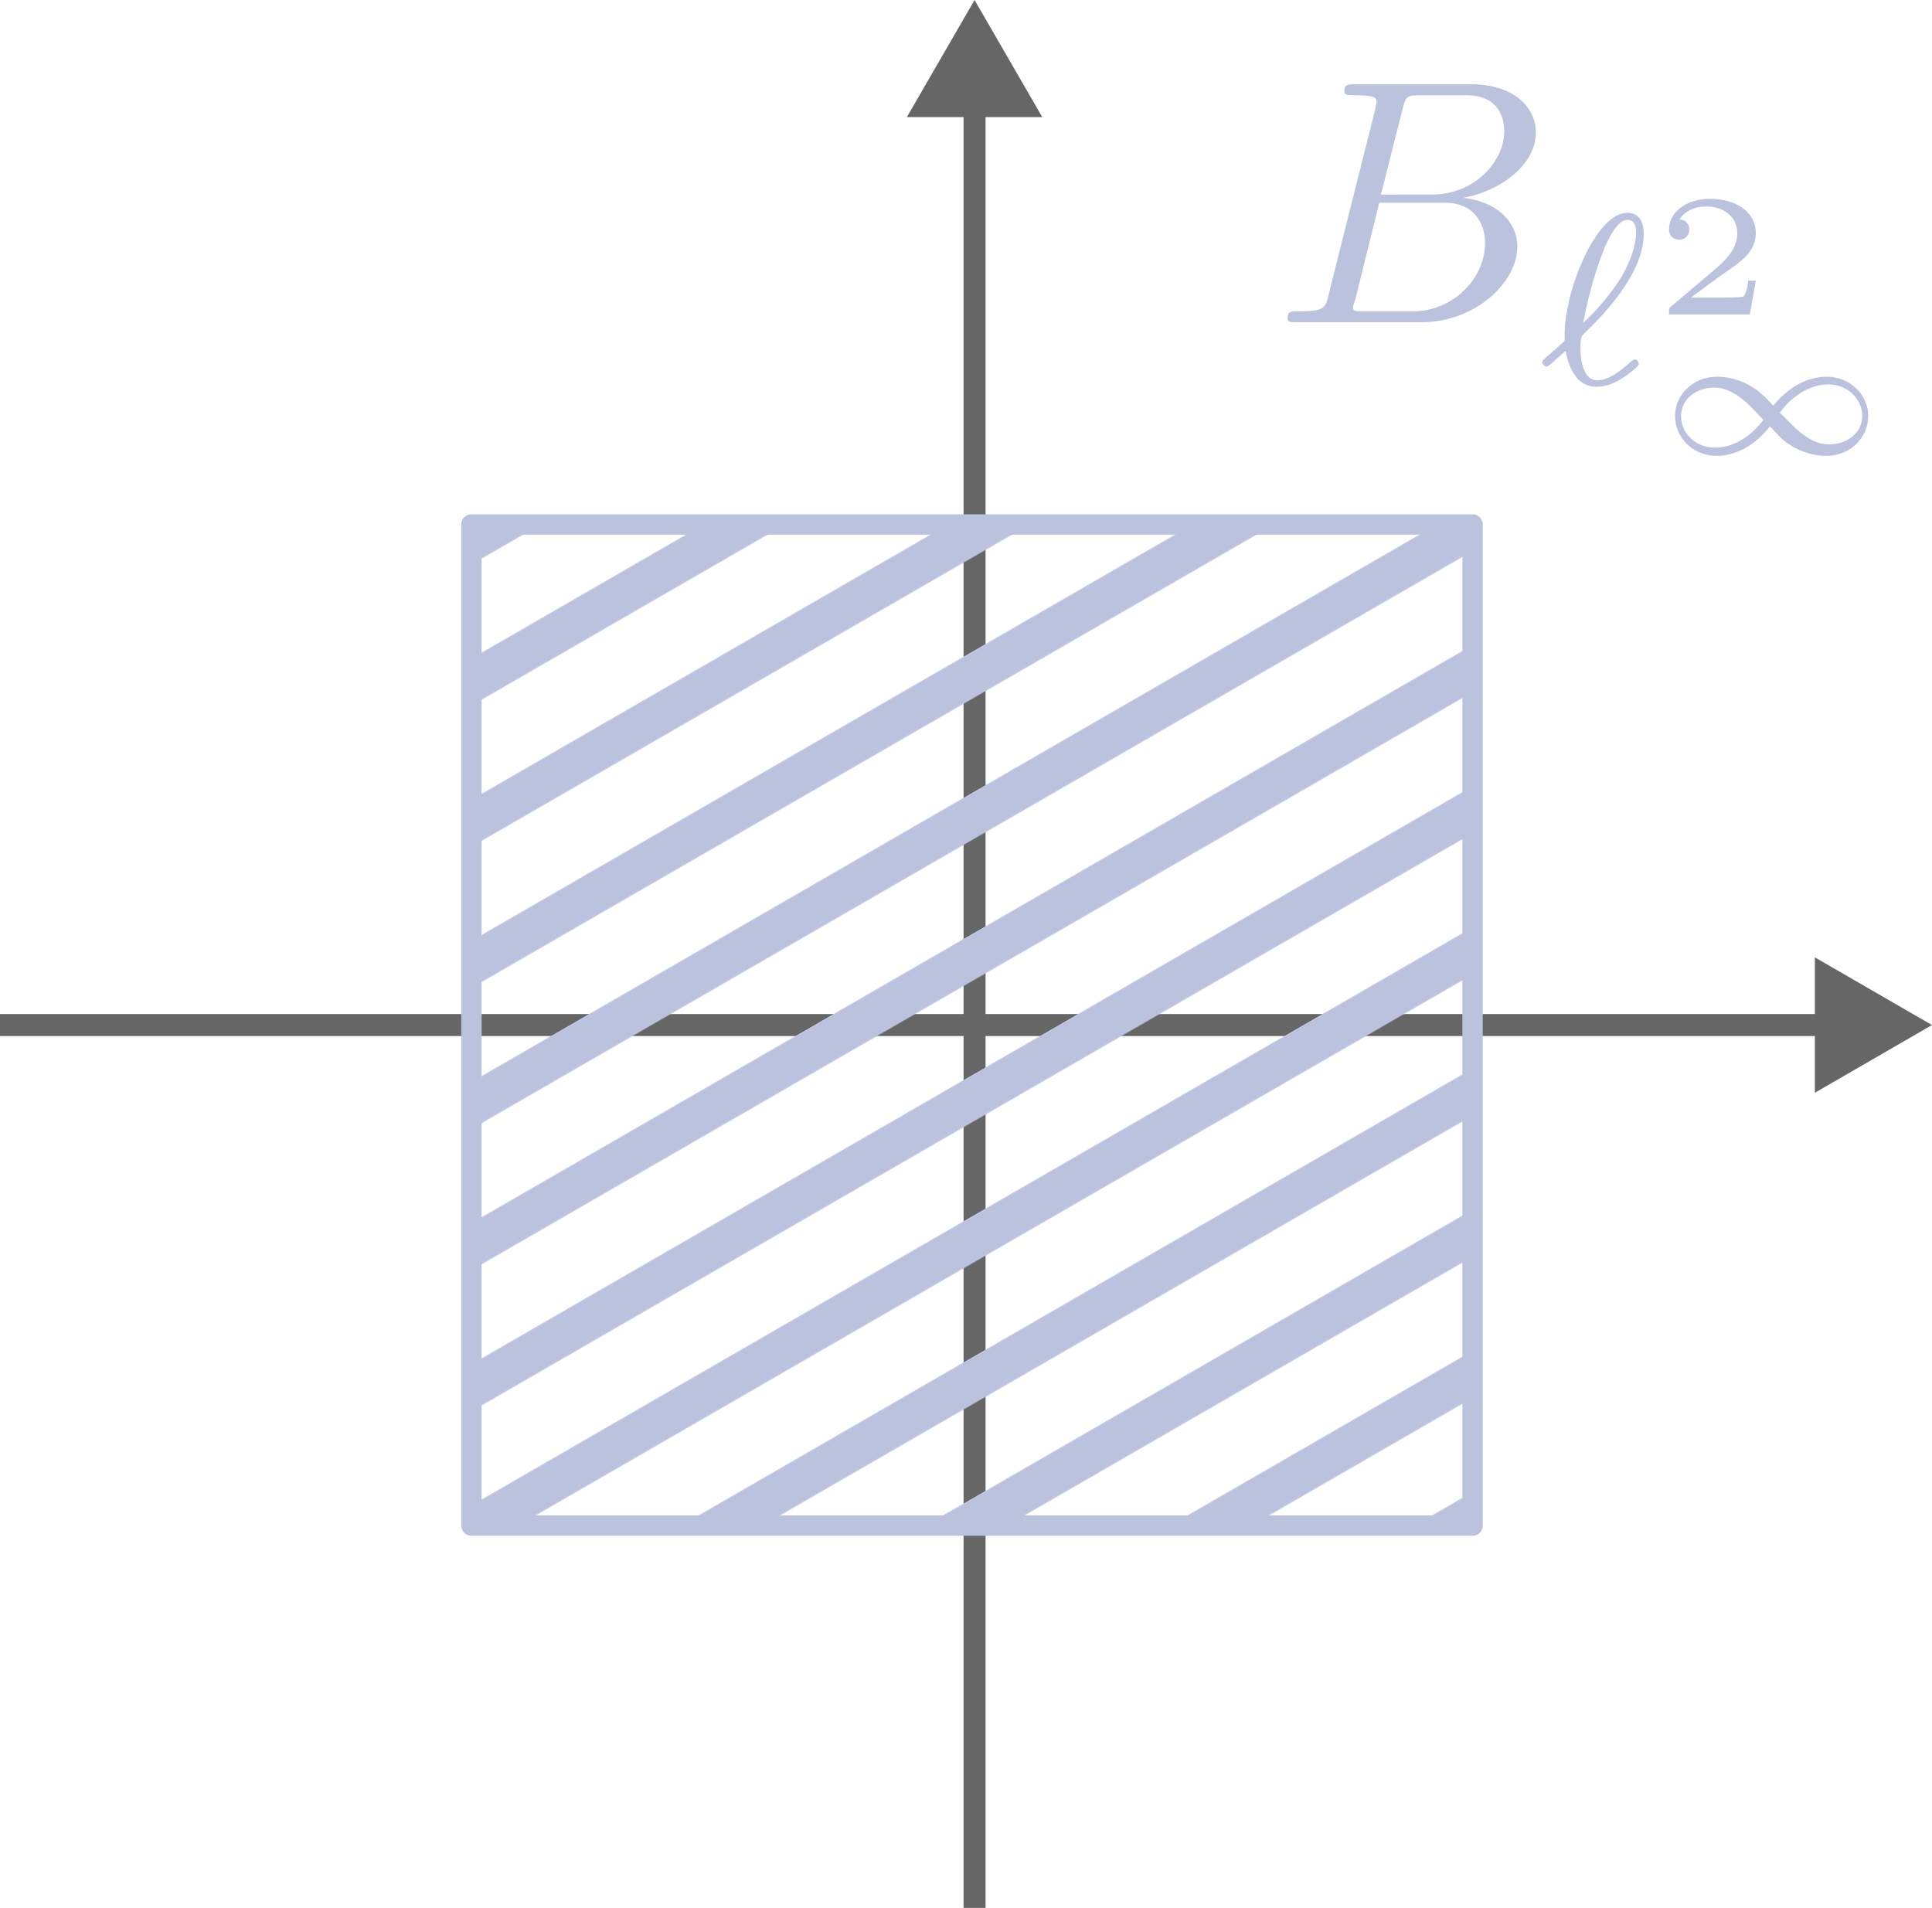
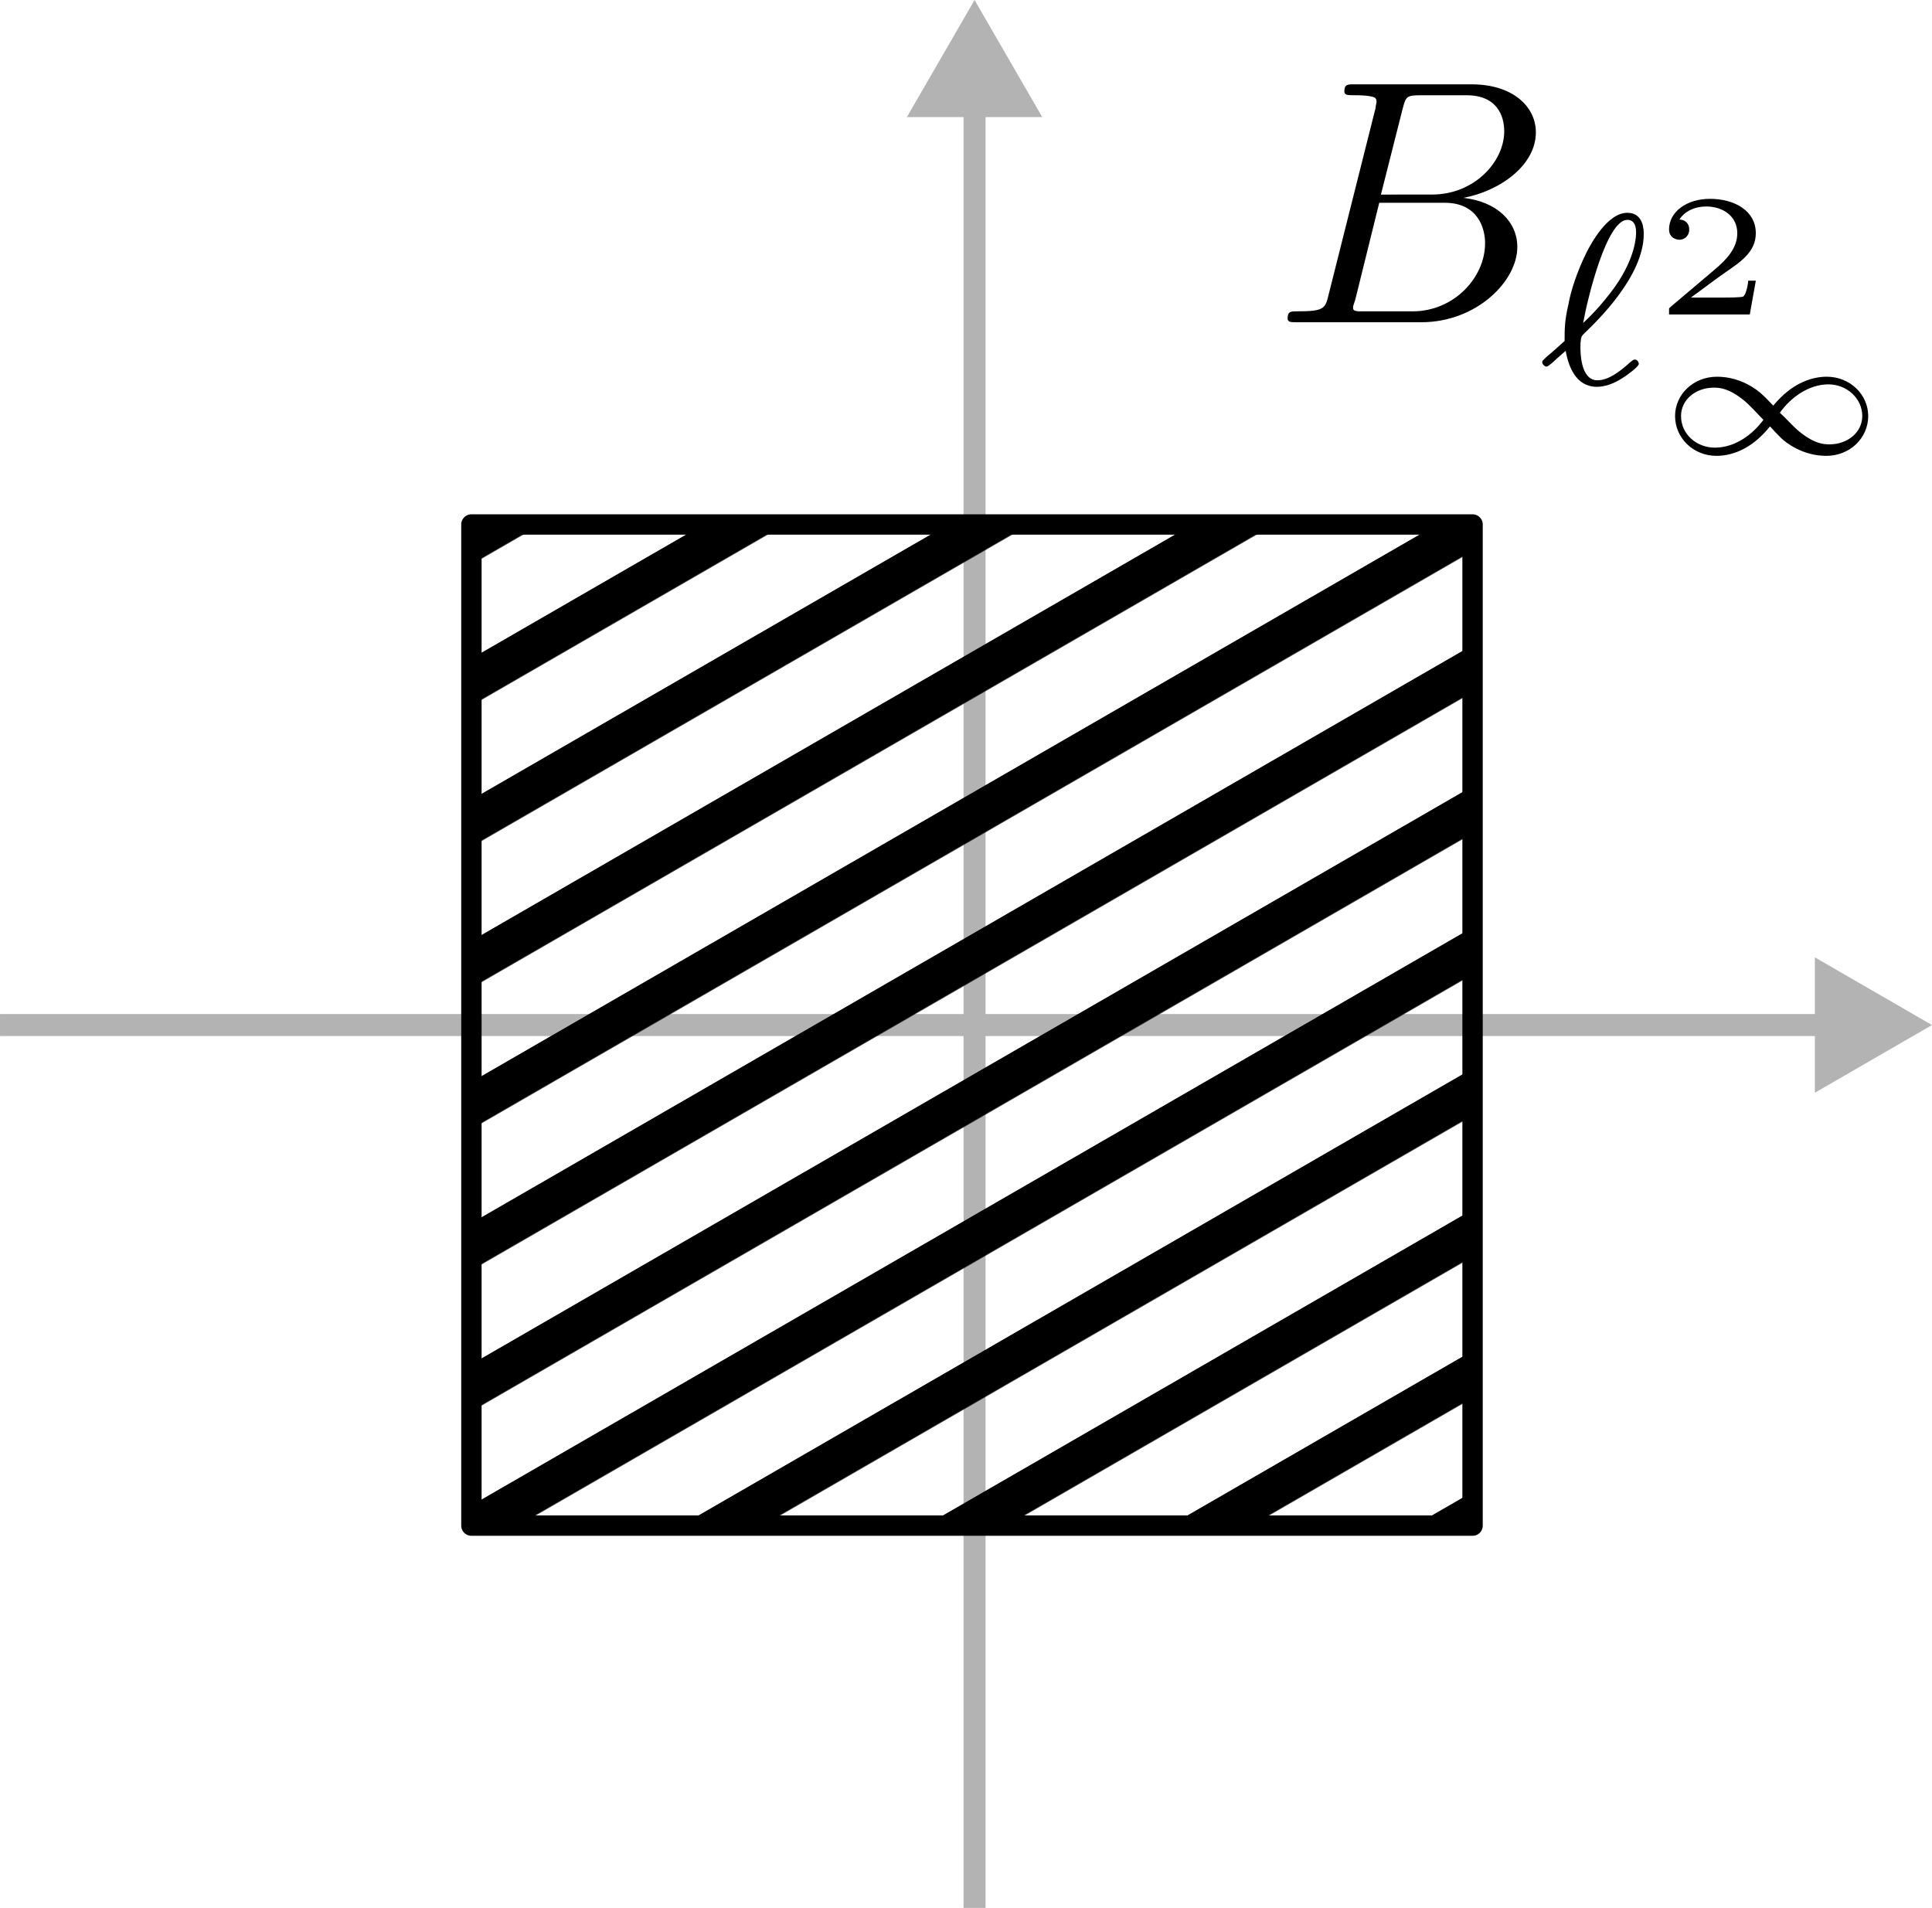
<svg xmlns="http://www.w3.org/2000/svg" xmlns:xlink="http://www.w3.org/1999/xlink" width="87.828mm" height="86.734mm" viewBox="0 0 87.828 86.734" version="1.1" id="svg1">
  <defs id="defs1">
    <pattern xlink:href="#Strips1_2" preserveAspectRatio="xMidYMid" id="pattern11" patternTransform="matrix(0.9261267,1.604099,-1.604099,0.9261267,6.759536,6.10506)" x="0" y="0" />
-     <pattern patternUnits="userSpaceOnUse" width="3" height="1" patternTransform="translate(0,0) scale(2,2)" preserveAspectRatio="xMidYMid" id="Strips1_2" style="fill:#bac2de">
+     <pattern patternUnits="userSpaceOnUse" width="3" height="1" patternTransform="translate(0,0) scale(2,2)" preserveAspectRatio="xMidYMid" id="Strips1_2" style="fill:#000000">
      <rect style="stroke:none" x="0" y="-0.5" width="1" height="2" id="rect146" />
    </pattern>
    <marker style="overflow:visible" id="Triangle" refX="0" refY="0" orient="auto-start-reverse" markerWidth="1" markerHeight="1" viewBox="0 0 1 1" preserveAspectRatio="xMidYMid">
      <path transform="scale(0.5)" style="fill:context-stroke;fill-rule:evenodd;stroke:context-stroke;stroke-width:1pt" d="M 5.77,0 -2.88,5 V -5 Z" id="path135" />
    </marker>
    <g id="g3">
      <g id="glyph-0-0">
        <path d="M 1.594,-0.781 C 1.5,-0.391 1.469,-0.312 0.688,-0.312 c -0.172,0 -0.266,0 -0.266,0.203 C 0.422,0 0.516,0 0.688,0 H 4.25 C 5.828,0 7,-1.172 7,-2.156 7,-2.875 6.422,-3.453 5.453,-3.562 6.484,-3.75 7.531,-4.484 7.531,-5.438 c 0,-0.734 -0.656,-1.375 -1.844,-1.375 H 2.328 c -0.188,0 -0.281,0 -0.281,0.203 0,0.109 0.094,0.109 0.281,0.109 0.016,0 0.203,0 0.375,0.016 0.172,0.031 0.266,0.031 0.266,0.172 0,0.031 -0.016,0.062 -0.031,0.188 z m 1.5,-2.875 0.625,-2.469 C 3.812,-6.469 3.828,-6.5 4.25,-6.5 h 1.297 c 0.875,0 1.078,0.594 1.078,1.031 0,0.875 -0.859,1.812 -2.062,1.812 z m -0.438,3.344 c -0.141,0 -0.156,0 -0.219,0 -0.109,-0.016 -0.141,-0.031 -0.141,-0.109 0,-0.031 0,-0.047 0.062,-0.219 l 0.688,-2.781 h 1.875 c 0.953,0 1.156,0.734 1.156,1.156 C 6.078,-1.281 5.188,-0.312 4,-0.312 Z m 0,0" id="path1-8" />
      </g>
      <g id="glyph-1-0">
        <path d="M 0.828,-0.953 C 0.906,-0.5 1.125,0.078 1.719,0.078 1.938,0.078 2.188,0 2.453,-0.172 2.562,-0.234 2.922,-0.5 2.922,-0.578 c 0,-0.047 -0.047,-0.125 -0.109,-0.125 -0.031,0 -0.047,0 -0.156,0.094 -0.297,0.266 -0.609,0.5 -0.922,0.5 C 1.25,-0.109 1.25,-0.922 1.25,-1.062 c 0,-0.094 0,-0.094 0.016,-0.234 0.016,-0.062 0.016,-0.078 0.094,-0.156 0.375,-0.359 1.703,-1.641 1.703,-2.844 0,-0.109 0,-0.609 -0.469,-0.609 C 2.016,-4.906 1.547,-4 1.438,-3.797 1.141,-3.203 0.969,-2.641 0.906,-2.281 0.797,-1.812 0.797,-1.578 0.797,-1.234 0.75,-1.188 0.344,-0.828 0.281,-0.781 c -0.109,0.109 -0.125,0.109 -0.125,0.156 0,0.047 0.062,0.125 0.125,0.125 0.047,0 0.234,-0.172 0.281,-0.219 z m 0.5,-0.797 C 1.453,-2.453 2,-4.703 2.594,-4.703 c 0.156,0 0.25,0.109 0.25,0.359 0,0.078 0,0.703 -0.609,1.562 C 1.875,-2.281 1.5,-1.906 1.328,-1.75 Z m 0,0" id="path2-5" />
      </g>
      <g id="glyph-2-0">
        <path d="M 3.438,-1.375 C 3.312,-1.5 3.25,-1.578 3.125,-1.688 2.984,-1.828 2.5,-2.203 1.828,-2.203 c -0.688,0 -1.203,0.516 -1.203,1.125 0,0.625 0.516,1.141 1.188,1.141 0.375,0 0.969,-0.141 1.531,-0.844 0.125,0.141 0.188,0.203 0.312,0.328 0.141,0.141 0.625,0.516 1.297,0.516 0.688,0 1.203,-0.516 1.203,-1.141 0,-0.609 -0.516,-1.125 -1.188,-1.125 C 4.594,-2.203 4,-2.062 3.438,-1.375 Z m 0.188,0.203 c 0.312,-0.438 0.828,-0.812 1.391,-0.812 0.531,0 0.969,0.406 0.969,0.906 0,0.469 -0.422,0.812 -0.938,0.812 -0.172,0 -0.438,-0.016 -0.875,-0.375 -0.188,-0.156 -0.344,-0.344 -0.547,-0.531 z M 3.156,-0.969 c -0.312,0.422 -0.812,0.797 -1.391,0.797 -0.531,0 -0.969,-0.391 -0.969,-0.906 0,-0.469 0.422,-0.812 0.938,-0.812 0.172,0 0.438,0.016 0.875,0.375 0.203,0.172 0.344,0.344 0.547,0.547 z m 0,0" id="path3" />
      </g>
    </g>
    <g id="g4">
      <g id="glyph-0-0-3">
        <path d="M 1.594,-0.781 C 1.5,-0.391 1.469,-0.312 0.688,-0.312 c -0.172,0 -0.266,0 -0.266,0.203 C 0.422,0 0.516,0 0.688,0 H 4.25 C 5.828,0 7,-1.172 7,-2.156 7,-2.875 6.422,-3.453 5.453,-3.562 6.484,-3.75 7.531,-4.484 7.531,-5.438 c 0,-0.734 -0.656,-1.375 -1.844,-1.375 H 2.328 c -0.188,0 -0.281,0 -0.281,0.203 0,0.109 0.094,0.109 0.281,0.109 0.016,0 0.203,0 0.375,0.016 0.172,0.031 0.266,0.031 0.266,0.172 0,0.031 -0.016,0.062 -0.031,0.188 z m 1.5,-2.875 0.625,-2.469 C 3.812,-6.469 3.828,-6.5 4.25,-6.5 h 1.297 c 0.875,0 1.078,0.594 1.078,1.031 0,0.875 -0.859,1.812 -2.062,1.812 z m -0.438,3.344 c -0.141,0 -0.156,0 -0.219,0 -0.109,-0.016 -0.141,-0.031 -0.141,-0.109 0,-0.031 0,-0.047 0.062,-0.219 l 0.688,-2.781 h 1.875 c 0.953,0 1.156,0.734 1.156,1.156 C 6.078,-1.281 5.188,-0.312 4,-0.312 Z m 0,0" id="path1-80" />
      </g>
      <g id="glyph-1-0-2">
        <path d="M 0.828,-0.953 C 0.906,-0.5 1.125,0.078 1.719,0.078 1.938,0.078 2.188,0 2.453,-0.172 2.562,-0.234 2.922,-0.5 2.922,-0.578 c 0,-0.047 -0.047,-0.125 -0.109,-0.125 -0.031,0 -0.047,0 -0.156,0.094 -0.297,0.266 -0.609,0.5 -0.922,0.5 C 1.25,-0.109 1.25,-0.922 1.25,-1.062 c 0,-0.094 0,-0.094 0.016,-0.234 0.016,-0.062 0.016,-0.078 0.094,-0.156 0.375,-0.359 1.703,-1.641 1.703,-2.844 0,-0.109 0,-0.609 -0.469,-0.609 C 2.016,-4.906 1.547,-4 1.438,-3.797 1.141,-3.203 0.969,-2.641 0.906,-2.281 0.797,-1.812 0.797,-1.578 0.797,-1.234 0.75,-1.188 0.344,-0.828 0.281,-0.781 c -0.109,0.109 -0.125,0.109 -0.125,0.156 0,0.047 0.062,0.125 0.125,0.125 0.047,0 0.234,-0.172 0.281,-0.219 z m 0.5,-0.797 C 1.453,-2.453 2,-4.703 2.594,-4.703 c 0.156,0 0.25,0.109 0.25,0.359 0,0.078 0,0.703 -0.609,1.562 C 1.875,-2.281 1.5,-1.906 1.328,-1.75 Z m 0,0" id="path2-4" />
      </g>
      <g id="glyph-2-0-8">
        <path d="M 2.938,-0.969 H 2.719 c 0,0.094 -0.062,0.406 -0.141,0.453 -0.031,0.031 -0.453,0.031 -0.531,0.031 H 1.078 C 1.406,-0.719 1.766,-1 2.062,-1.203 c 0.453,-0.312 0.875,-0.594 0.875,-1.125 0,-0.641 -0.609,-0.984 -1.312,-0.984 -0.672,0 -1.172,0.375 -1.172,0.875 0,0.25 0.219,0.297 0.297,0.297 0.125,0 0.281,-0.094 0.281,-0.297 0,-0.172 -0.125,-0.281 -0.281,-0.281 0.141,-0.234 0.438,-0.375 0.766,-0.375 0.484,0 0.891,0.281 0.891,0.766 0,0.422 -0.297,0.75 -0.672,1.062 l -1.219,1.031 C 0.469,-0.188 0.453,-0.188 0.453,-0.156 V 0 h 2.312 z m 0,0" id="path3-3" />
      </g>
      <g id="glyph-3-0">
        <path d="M 3.438,-1.375 C 3.312,-1.5 3.25,-1.578 3.125,-1.688 2.984,-1.828 2.5,-2.203 1.828,-2.203 c -0.688,0 -1.203,0.516 -1.203,1.125 0,0.625 0.516,1.141 1.188,1.141 0.375,0 0.969,-0.141 1.531,-0.844 0.125,0.141 0.188,0.203 0.312,0.328 0.141,0.141 0.625,0.516 1.297,0.516 0.688,0 1.203,-0.516 1.203,-1.141 0,-0.609 -0.516,-1.125 -1.188,-1.125 C 4.594,-2.203 4,-2.062 3.438,-1.375 Z m 0.188,0.203 c 0.312,-0.438 0.828,-0.812 1.391,-0.812 0.531,0 0.969,0.406 0.969,0.906 0,0.469 -0.422,0.812 -0.938,0.812 -0.172,0 -0.438,-0.016 -0.875,-0.375 -0.188,-0.156 -0.344,-0.344 -0.547,-0.531 z M 3.156,-0.969 c -0.312,0.422 -0.812,0.797 -1.391,0.797 -0.531,0 -0.969,-0.391 -0.969,-0.906 0,-0.469 0.422,-0.812 0.938,-0.812 0.172,0 0.438,0.016 0.875,0.375 0.203,0.172 0.344,0.344 0.547,0.547 z m 0,0" id="path4" />
      </g>
    </g>
  </defs>
  <g id="layer1" transform="translate(-48.32474,-36.04275)">
-     <path style="font-variation-settings:'wght' 700;fill:#4d4d4d;stroke:#666666;stroke-width:1;stroke-linejoin:round;stroke-opacity:1;marker-start:url(#Triangle)" d="M 92.628,39.594 V 122.777" id="path1" />
-     <path style="font-variation-settings:'wght' 700;fill:#4d4d4d;stroke:#666666;stroke-width:1;stroke-linejoin:round;stroke-opacity:1;marker-end:url(#Triangle)" d="M 48.325,82.642 H 132.601" id="path2" />
-     <rect style="font-variation-settings:'wght' 700;fill:url(#pattern11);fill-opacity:1;stroke:#bac2de;stroke-width:0.926;stroke-linejoin:round;stroke-opacity:1" id="rect7" width="45.512" height="45.512" x="69.755" y="59.886" />
-     <g id="g1" transform="matrix(6,0,0,6,-599.0144,-231.9419)">
-       <use xlink:href="#glyph-0-0-3" x="5.313" y="8.8" id="use4" transform="matrix(0.2645833,0,0,0.2645833,116.1282,44.77731)" style="fill:#bac2de;fill-opacity:1" />
-       <use xlink:href="#glyph-1-0-2" x="12.87" y="10.571" id="use5" transform="matrix(0.2645833,0,0,0.2645833,116.1282,44.77731)" style="fill:#bac2de;fill-opacity:1" />
-       <use xlink:href="#glyph-2-0-8" x="16.205" y="8.578" id="use6" transform="matrix(0.2645833,0,0,0.2645833,116.1282,44.77731)" style="fill:#bac2de;fill-opacity:1" />
-       <use xlink:href="#glyph-3-0" x="16.205" y="12.563" id="use7" transform="matrix(0.2645833,0,0,0.2645833,116.1282,44.77731)" style="fill:#bac2de;fill-opacity:1" />
+     <path style="font-variation-settings:'wght' 700;fill:#b3b3b3;stroke:#b3b3b3;stroke-width:1;stroke-linejoin:round;stroke-opacity:1;marker-start:url(#Triangle)" d="M 92.628,39.594 V 122.777" id="path1" />
+     <path style="font-variation-settings:'wght' 700;fill:#b3b3b3;stroke:#b3b3b3;stroke-width:1;stroke-linejoin:round;stroke-opacity:1;marker-end:url(#Triangle)" d="M 48.325,82.642 H 132.601" id="path2" />
+     <rect style="font-variation-settings:'wght' 700;fill:url(#pattern11);fill-opacity:1;stroke:#000000;stroke-width:0.926;stroke-linejoin:round;stroke-opacity:1" id="rect7" width="45.512" height="45.512" x="69.755" y="59.886" />
+     <g id="g1" transform="matrix(6,0,0,6,-599.0144,-231.9419)" style="fill:#000000;fill-opacity:1">
+       <use xlink:href="#glyph-0-0-3" x="5.313" y="8.8" id="use4" transform="matrix(0.2645833,0,0,0.2645833,116.1282,44.77731)" style="fill:#000000;fill-opacity:1" />
+       <use xlink:href="#glyph-1-0-2" x="12.87" y="10.571" id="use5" transform="matrix(0.2645833,0,0,0.2645833,116.1282,44.77731)" style="fill:#000000;fill-opacity:1" />
+       <use xlink:href="#glyph-2-0-8" x="16.205" y="8.578" id="use6" transform="matrix(0.2645833,0,0,0.2645833,116.1282,44.77731)" style="fill:#000000;fill-opacity:1" />
+       <use xlink:href="#glyph-3-0" x="16.205" y="12.563" id="use7" transform="matrix(0.2645833,0,0,0.2645833,116.1282,44.77731)" style="fill:#000000;fill-opacity:1" />
    </g>
  </g>
</svg>
